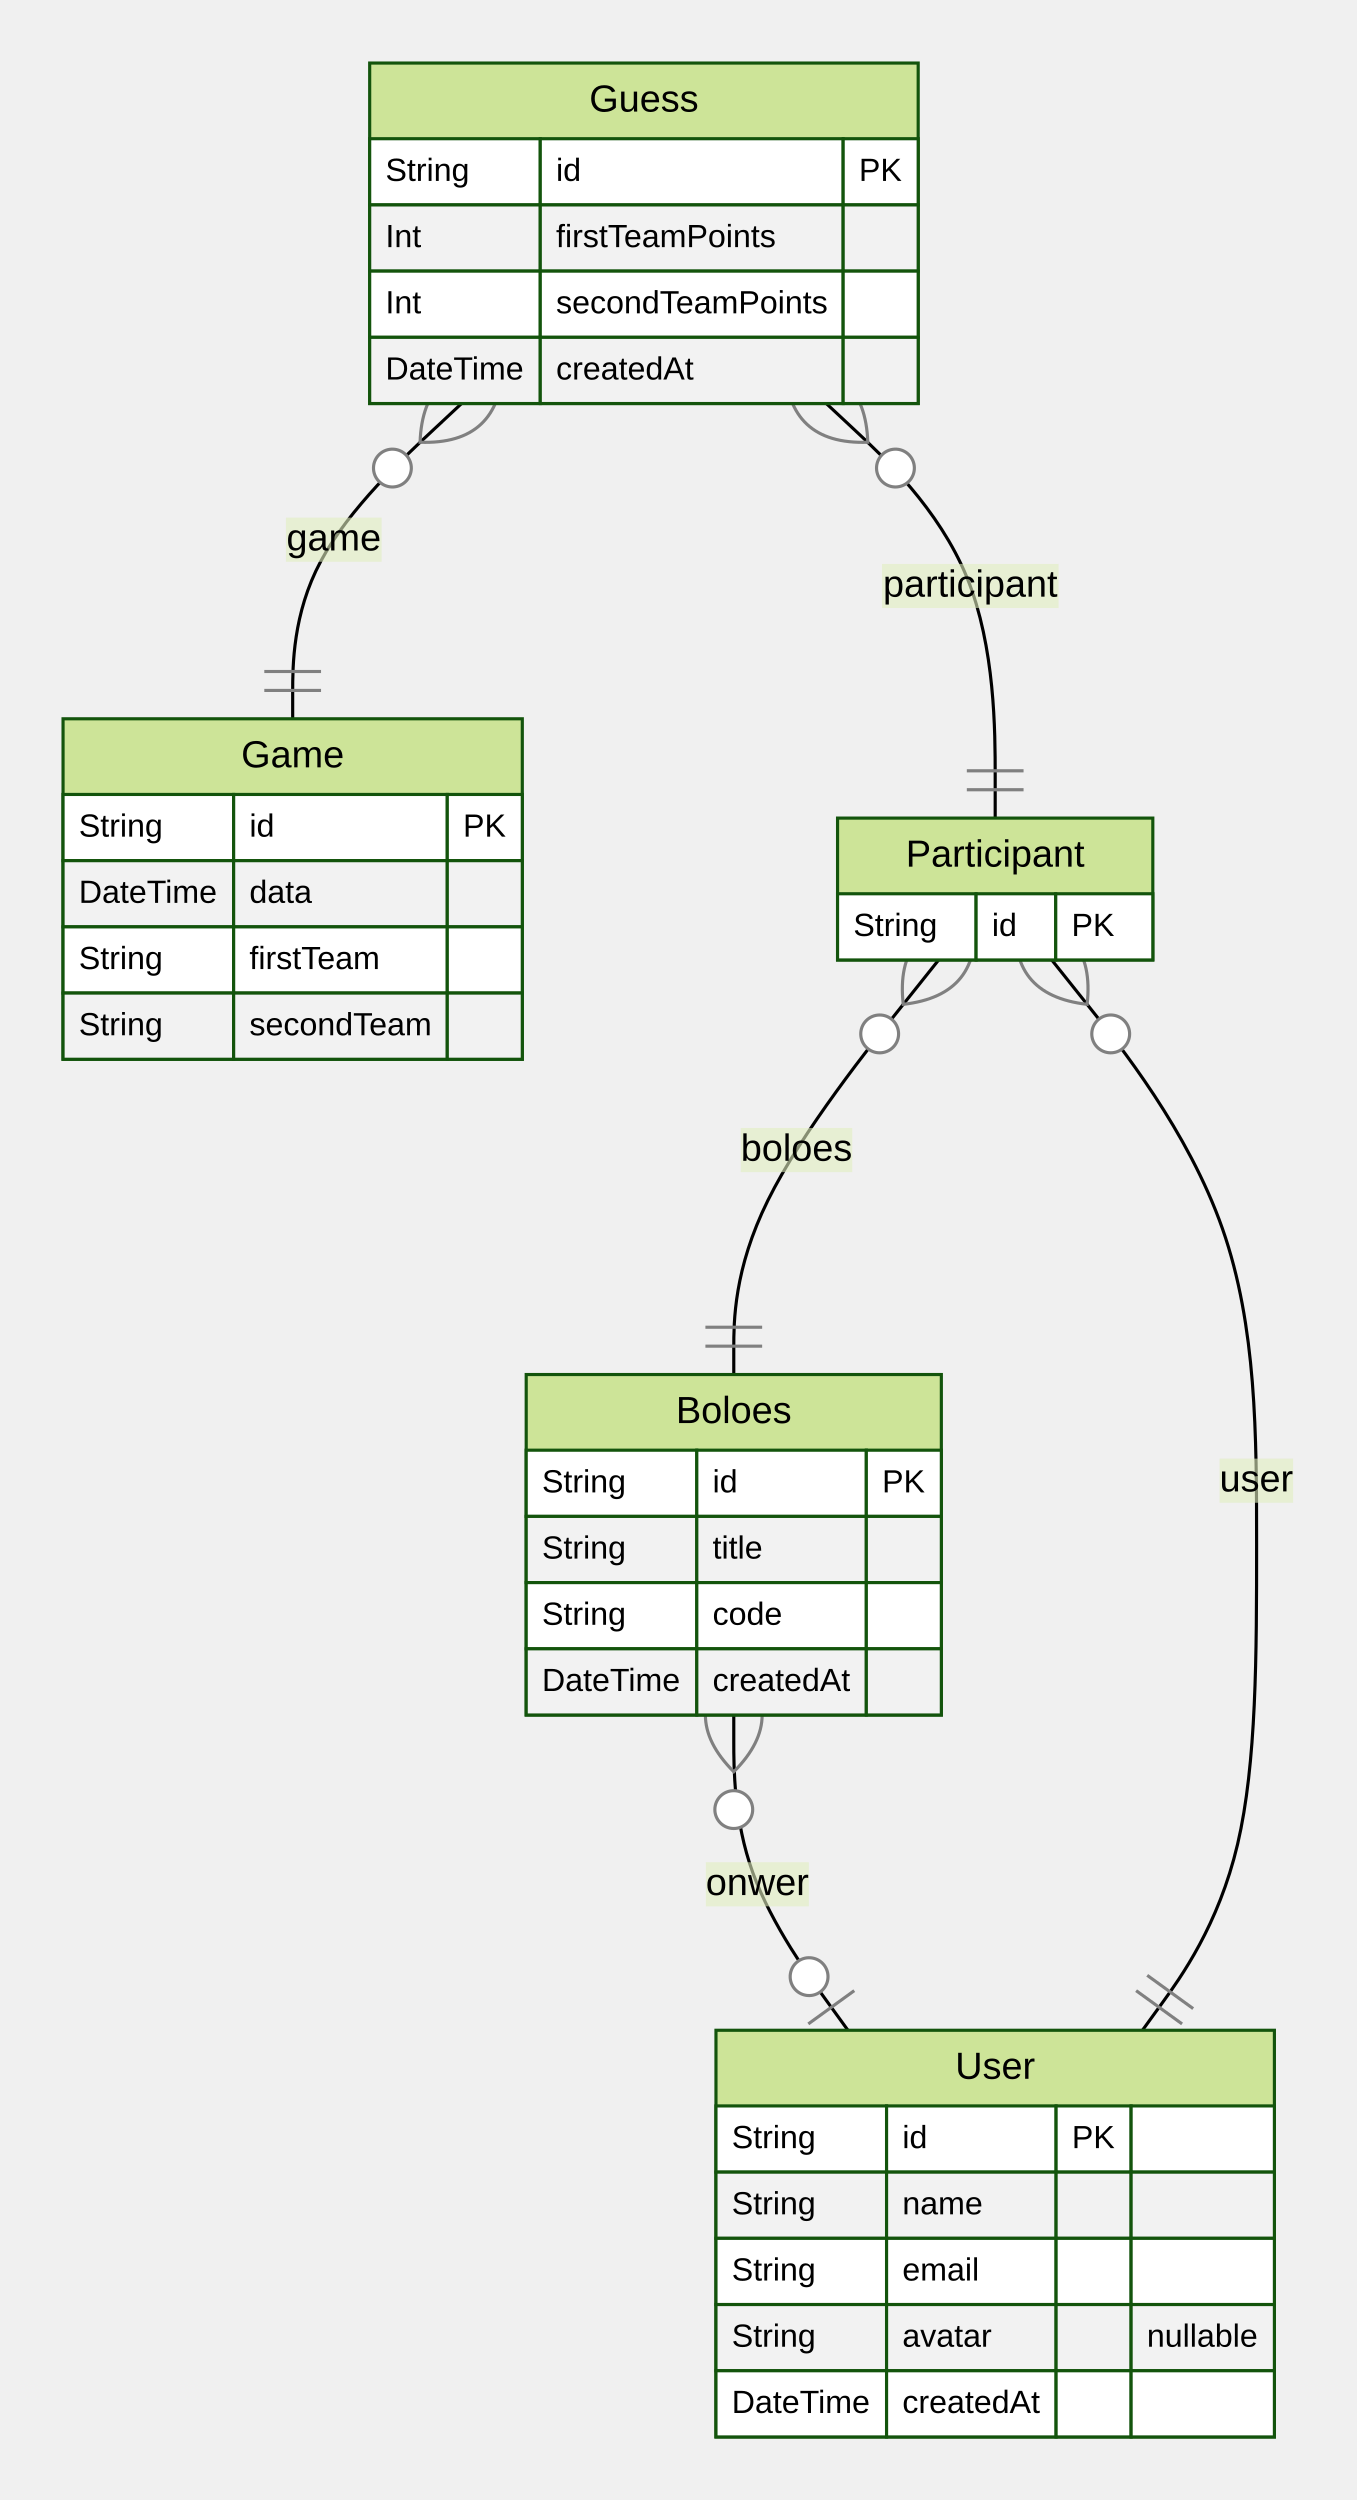
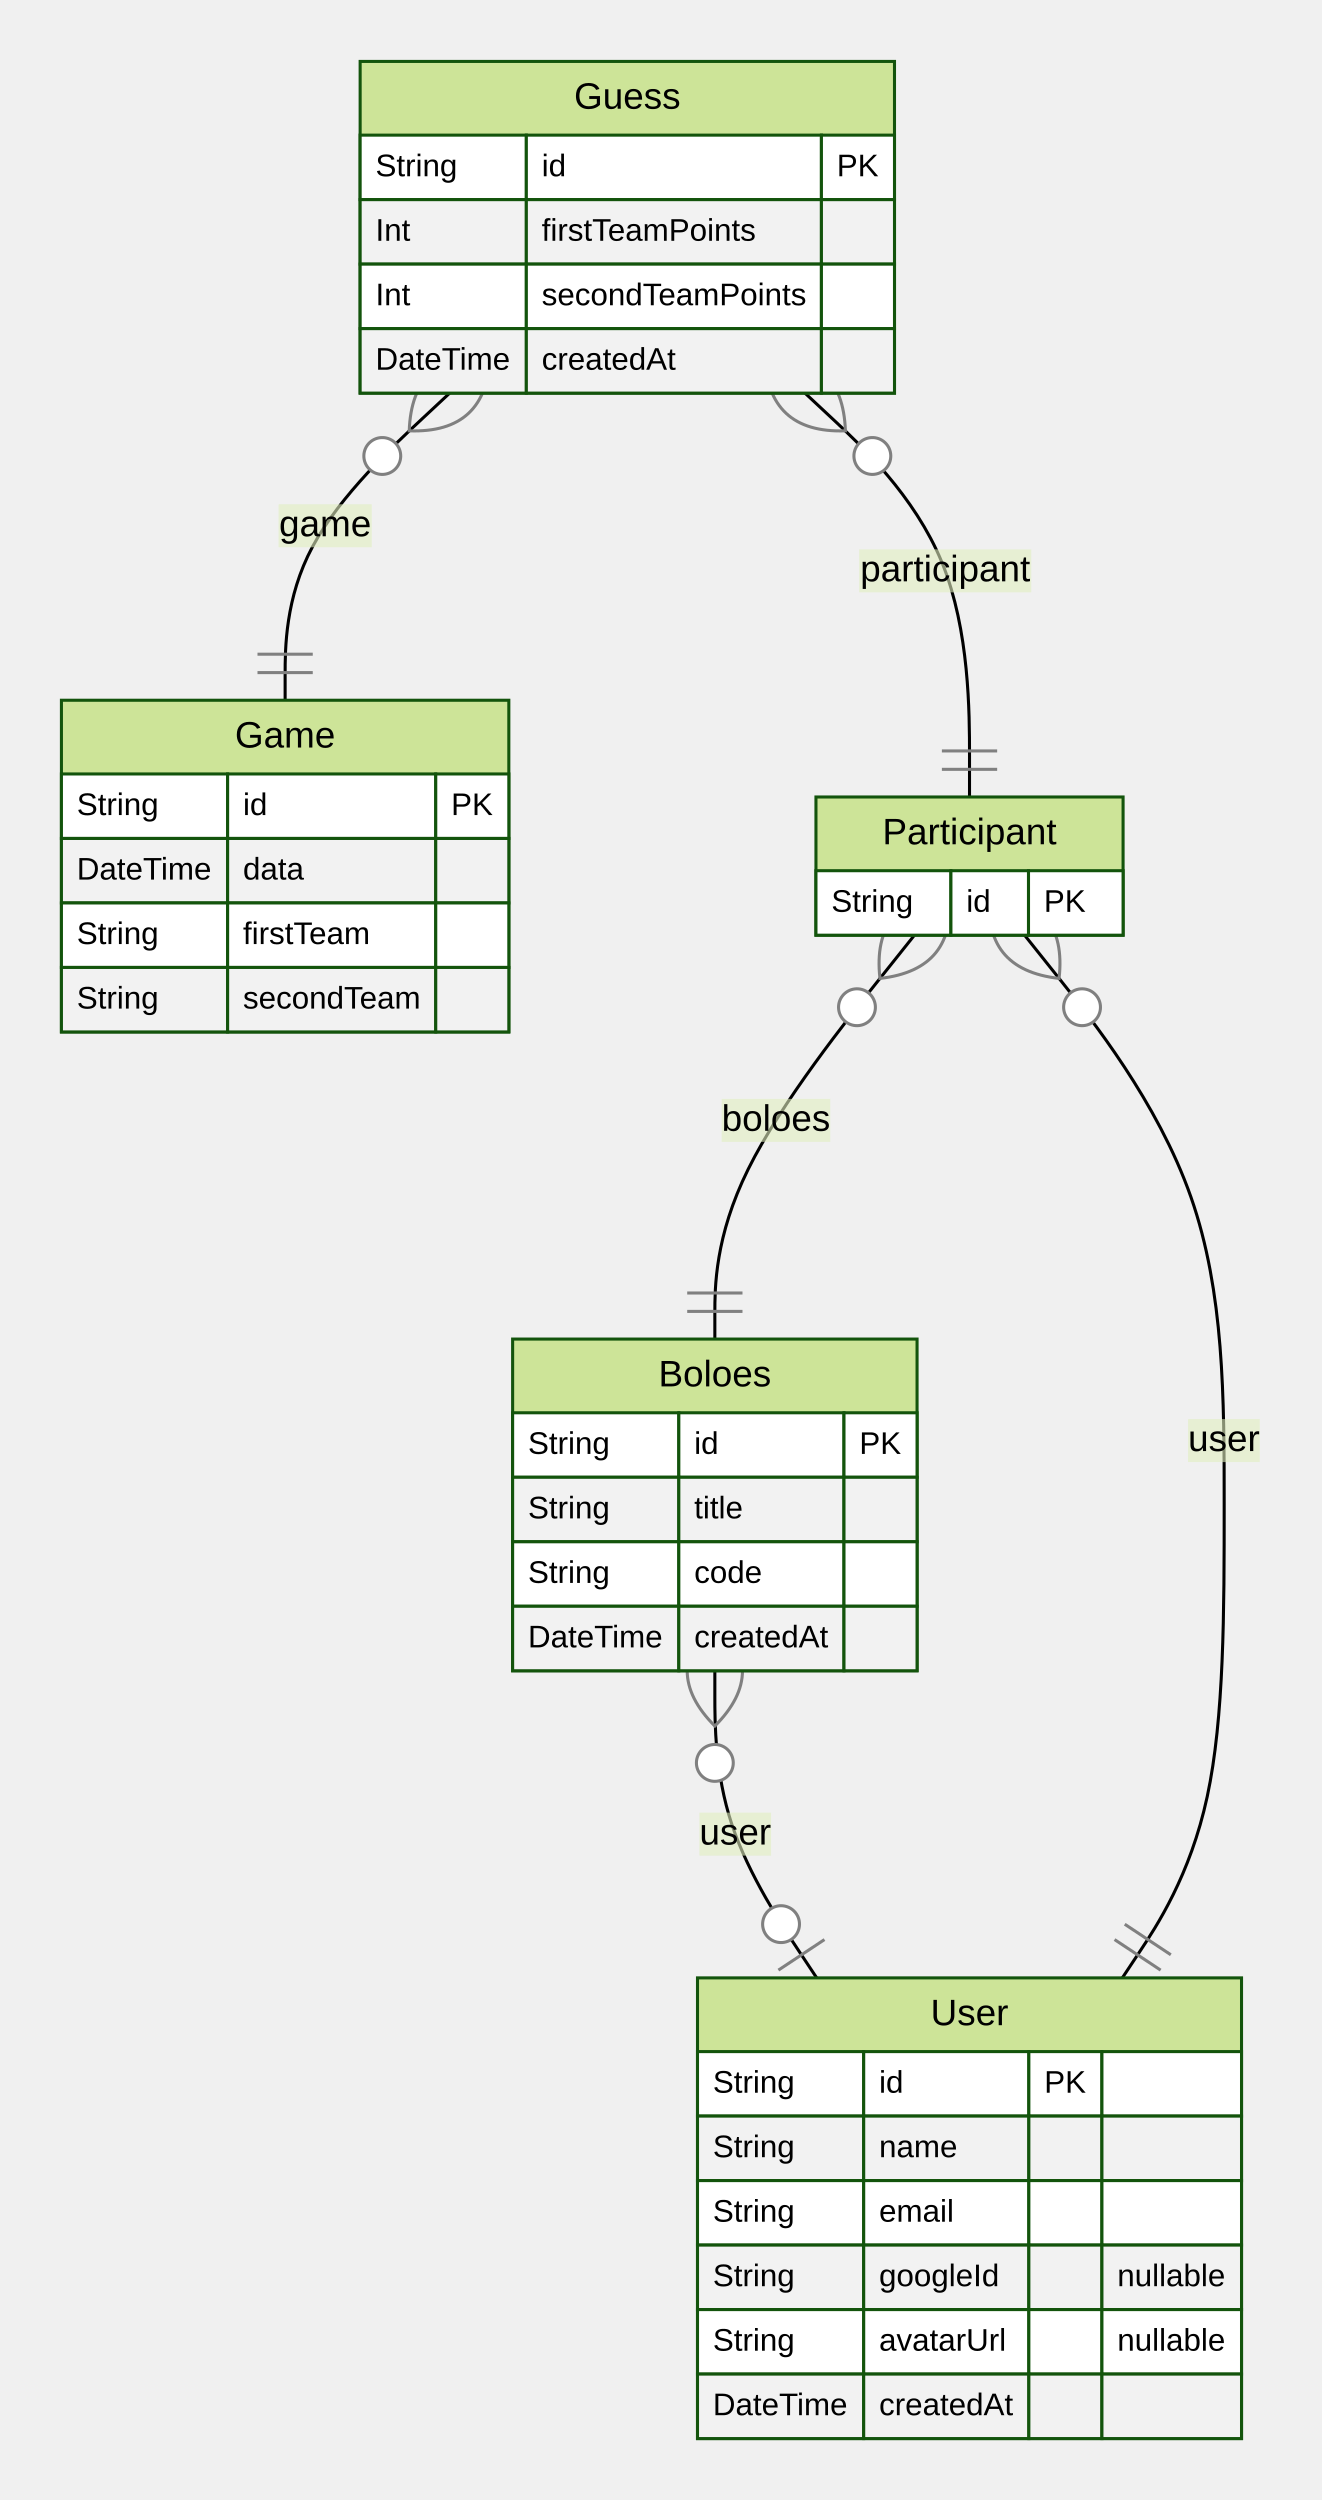
- <svg xmlns="http://www.w3.org/2000/svg" aria-labelledby="chart-title-mermaid-0 chart-desc-mermaid-0" role="img" viewBox="0 0 430.189 793" style="max-width: 430.189px; background-color: white;" width="100%" id="mermaid-0">
+ <svg xmlns="http://www.w3.org/2000/svg" aria-labelledby="chart-title-mermaid-0 chart-desc-mermaid-0" role="img" viewBox="0 0 430.181 814" style="max-width: 430.181px; background-color: white;" width="100%" id="mermaid-0">
  <style>#mermaid-0 {font-family:"trebuchet ms",verdana,arial,sans-serif;font-size:16px;fill:#000000;}#mermaid-0 .error-icon{fill:#552222;}#mermaid-0 .error-text{fill:#552222;stroke:#552222;}#mermaid-0 .edge-thickness-normal{stroke-width:2px;}#mermaid-0 .edge-thickness-thick{stroke-width:3.5px;}#mermaid-0 .edge-pattern-solid{stroke-dasharray:0;}#mermaid-0 .edge-pattern-dashed{stroke-dasharray:3;}#mermaid-0 .edge-pattern-dotted{stroke-dasharray:2;}#mermaid-0 .marker{fill:#000000;stroke:#000000;}#mermaid-0 .marker.cross{stroke:#000000;}#mermaid-0 svg{font-family:"trebuchet ms",verdana,arial,sans-serif;font-size:16px;}#mermaid-0 .entityBox{fill:#cde498;stroke:#13540c;}#mermaid-0 .attributeBoxOdd{fill:#ffffff;stroke:#13540c;}#mermaid-0 .attributeBoxEven{fill:#f2f2f2;stroke:#13540c;}#mermaid-0 .relationshipLabelBox{fill:hsl(78.158, 58.462%, 84.51%);opacity:0.7;background-color:hsl(78.158, 58.462%, 84.51%);}#mermaid-0 .relationshipLabelBox rect{opacity:0.5;}#mermaid-0 .relationshipLine{stroke:#000000;}#mermaid-0 :root{--mermaid-font-family:"trebuchet ms",verdana,arial,sans-serif;}</style>
  <g />
  <defs>
    <marker orient="auto" markerHeight="18" markerWidth="18" refY="9" refX="0" id="ONLY_ONE_START">
      <path d="M9,0 L9,18 M15,0 L15,18" fill="none" stroke="gray" />
    </marker>
  </defs>
  <defs>
    <marker orient="auto" markerHeight="18" markerWidth="18" refY="9" refX="18" id="ONLY_ONE_END">
      <path d="M3,0 L3,18 M9,0 L9,18" fill="none" stroke="gray" />
    </marker>
  </defs>
  <defs>
    <marker orient="auto" markerHeight="18" markerWidth="30" refY="9" refX="0" id="ZERO_OR_ONE_START">
      <circle r="6" cy="9" cx="21" fill="white" stroke="gray" />
      <path d="M9,0 L9,18" fill="none" stroke="gray" />
    </marker>
  </defs>
  <defs>
    <marker orient="auto" markerHeight="18" markerWidth="30" refY="9" refX="30" id="ZERO_OR_ONE_END">
      <circle r="6" cy="9" cx="9" fill="white" stroke="gray" />
      <path d="M21,0 L21,18" fill="none" stroke="gray" />
    </marker>
  </defs>
  <defs>
    <marker orient="auto" markerHeight="36" markerWidth="45" refY="18" refX="18" id="ONE_OR_MORE_START">
      <path d="M0,18 Q 18,0 36,18 Q 18,36 0,18 M42,9 L42,27" fill="none" stroke="gray" />
    </marker>
  </defs>
  <defs>
    <marker orient="auto" markerHeight="36" markerWidth="45" refY="18" refX="27" id="ONE_OR_MORE_END">
      <path d="M3,9 L3,27 M9,18 Q27,0 45,18 Q27,36 9,18" fill="none" stroke="gray" />
    </marker>
  </defs>
  <defs>
    <marker orient="auto" markerHeight="36" markerWidth="57" refY="18" refX="18" id="ZERO_OR_MORE_START">
      <circle r="6" cy="18" cx="48" fill="white" stroke="gray" />
      <path d="M0,18 Q18,0 36,18 Q18,36 0,18" fill="none" stroke="gray" />
    </marker>
  </defs>
  <defs>
    <marker orient="auto" markerHeight="36" markerWidth="57" refY="18" refX="39" id="ZERO_OR_MORE_END">
      <circle r="6" cy="18" cx="9" fill="white" stroke="gray" />
      <path d="M21,18 Q39,0 57,18 Q39,36 21,18" fill="none" stroke="gray" />
    </marker>
  </defs>
-   <path marker-start="url(#ZERO_OR_MORE_START)" marker-end="url(#ZERO_OR_ONE_END)" fill="none" stroke="gray" d="M232.753,544L232.753,552.333C232.753,560.667,232.753,577.333,238.788,594C244.823,610.667,256.893,627.333,262.928,635.667L268.963,644" class="er relationshipLine" />
-   <path marker-start="url(#ZERO_OR_MORE_START)" marker-end="url(#ONLY_ONE_END)" fill="none" stroke="gray" d="M333.613,304.5L344.444,318.083C355.274,331.667,376.934,358.833,387.764,389.75C398.594,420.667,398.594,455.333,398.594,490C398.594,524.667,398.594,559.333,392.559,585C386.525,610.667,374.455,627.333,368.42,635.667L362.385,644" class="er relationshipLine" />
+   <path marker-start="url(#ZERO_OR_MORE_START)" marker-end="url(#ZERO_OR_ONE_END)" fill="none" stroke="gray" d="M232.753,544L232.753,552.333C232.753,560.667,232.753,577.333,238.281,594C243.809,610.667,254.865,627.333,260.393,635.667L265.921,644" class="er relationshipLine" />
+   <path marker-start="url(#ZERO_OR_MORE_START)" marker-end="url(#ONLY_ONE_END)" fill="none" stroke="gray" d="M333.613,304.5L344.444,318.083C355.274,331.667,376.934,358.833,387.764,389.75C398.594,420.667,398.594,455.333,398.594,490C398.594,524.667,398.594,559.333,393.066,585C387.538,610.667,376.482,627.333,370.954,635.667L365.426,644" class="er relationshipLine" />
  <path marker-start="url(#ZERO_OR_MORE_START)" marker-end="url(#ONLY_ONE_END)" fill="none" stroke="gray" d="M297.734,304.5L286.904,318.083C276.074,331.667,254.413,358.833,243.583,380.75C232.753,402.667,232.753,419.333,232.753,427.667L232.753,436" class="er relationshipLine" />
  <path marker-start="url(#ZERO_OR_MORE_START)" marker-end="url(#ONLY_ONE_END)" fill="none" stroke="gray" d="M262.107,128L271.035,136.333C279.963,144.667,297.818,161.333,306.746,183.25C315.674,205.167,315.674,232.333,315.674,245.917L315.674,259.5" class="er relationshipLine" />
  <path marker-start="url(#ZERO_OR_MORE_START)" marker-end="url(#ONLY_ONE_END)" fill="none" stroke="gray" d="M146.403,128L137.476,136.333C128.548,144.667,110.692,161.333,101.765,178C92.837,194.667,92.837,211.333,92.837,219.667L92.837,228" class="er relationshipLine" />
  <g transform="translate(166.9115,436 )" id="Boloes">
    <rect height="108" width="131.683" y="0" x="0" stroke="gray" fill-opacity="100%" fill="honeydew" class="er entityBox" />
    <text transform="translate(65.84149,12)" style="font-family: &quot;trebuchet ms&quot;, verdana, arial, sans-serif;; font-size: 12px" text-anchor="middle" dominant-baseline="middle" y="0" x="0" id="entity-Boloes" class="er entityLabel">Boloes</text>
    <rect height="21" width="54.113" y="24" x="0" stroke="gray" fill-opacity="100%" fill="honeydew" class="er attributeBoxOdd" />
    <text transform="translate(5,34.5)" style="font-family: &quot;trebuchet ms&quot;, verdana, arial, sans-serif;; font-size: 10.2px" text-anchor="left" dominant-baseline="middle" y="0" x="0" id="entity-Boloes-attr-1-type" class="er entityLabel">String</text>
    <rect height="21" width="53.775" y="24" x="54.113" stroke="gray" fill-opacity="100%" fill="honeydew" class="er attributeBoxOdd" />
    <text transform="translate(59.11313,34.5)" style="font-family: &quot;trebuchet ms&quot;, verdana, arial, sans-serif;; font-size: 10.2px" text-anchor="left" dominant-baseline="middle" y="0" x="0" id="entity-Boloes-attr-1-name" class="er entityLabel">id</text>
    <rect height="21" width="23.795" y="24" x="107.888" stroke="gray" fill-opacity="100%" fill="honeydew" class="er attributeBoxOdd" />
    <text transform="translate(112.888,34.5)" style="font-family: &quot;trebuchet ms&quot;, verdana, arial, sans-serif;; font-size: 10.2px" text-anchor="left" dominant-baseline="middle" y="0" x="0" id="entity-Boloes-attr-1-key" class="er entityLabel">PK</text>
    <rect height="21" width="54.113" y="45" x="0" stroke="gray" fill-opacity="100%" fill="honeydew" class="er attributeBoxEven" />
    <text transform="translate(5,55.5)" style="font-family: &quot;trebuchet ms&quot;, verdana, arial, sans-serif;; font-size: 10.2px" text-anchor="left" dominant-baseline="middle" y="0" x="0" id="entity-Boloes-attr-2-type" class="er entityLabel">String</text>
    <rect height="21" width="53.775" y="45" x="54.113" stroke="gray" fill-opacity="100%" fill="honeydew" class="er attributeBoxEven" />
    <text transform="translate(59.11313,55.5)" style="font-family: &quot;trebuchet ms&quot;, verdana, arial, sans-serif;; font-size: 10.2px" text-anchor="left" dominant-baseline="middle" y="0" x="0" id="entity-Boloes-attr-2-name" class="er entityLabel">title</text>
    <rect height="21" width="23.795" y="45" x="107.888" stroke="gray" fill-opacity="100%" fill="honeydew" class="er attributeBoxEven" />
    <text transform="translate(112.888,55.5)" style="font-family: &quot;trebuchet ms&quot;, verdana, arial, sans-serif;; font-size: 10.2px" text-anchor="left" dominant-baseline="middle" y="0" x="0" id="entity-Boloes-attr-2-key" class="er entityLabel" />
    <rect height="21" width="54.113" y="66" x="0" stroke="gray" fill-opacity="100%" fill="honeydew" class="er attributeBoxOdd" />
    <text transform="translate(5,76.5)" style="font-family: &quot;trebuchet ms&quot;, verdana, arial, sans-serif;; font-size: 10.2px" text-anchor="left" dominant-baseline="middle" y="0" x="0" id="entity-Boloes-attr-3-type" class="er entityLabel">String</text>
    <rect height="21" width="53.775" y="66" x="54.113" stroke="gray" fill-opacity="100%" fill="honeydew" class="er attributeBoxOdd" />
    <text transform="translate(59.11313,76.5)" style="font-family: &quot;trebuchet ms&quot;, verdana, arial, sans-serif;; font-size: 10.2px" text-anchor="left" dominant-baseline="middle" y="0" x="0" id="entity-Boloes-attr-3-name" class="er entityLabel">code</text>
    <rect height="21" width="23.795" y="66" x="107.888" stroke="gray" fill-opacity="100%" fill="honeydew" class="er attributeBoxOdd" />
    <text transform="translate(112.888,76.5)" style="font-family: &quot;trebuchet ms&quot;, verdana, arial, sans-serif;; font-size: 10.2px" text-anchor="left" dominant-baseline="middle" y="0" x="0" id="entity-Boloes-attr-3-key" class="er entityLabel" />
    <rect height="21" width="54.113" y="87" x="0" stroke="gray" fill-opacity="100%" fill="honeydew" class="er attributeBoxEven" />
    <text transform="translate(5,97.5)" style="font-family: &quot;trebuchet ms&quot;, verdana, arial, sans-serif;; font-size: 10.2px" text-anchor="left" dominant-baseline="middle" y="0" x="0" id="entity-Boloes-attr-4-type" class="er entityLabel">DateTime</text>
    <rect height="21" width="53.775" y="87" x="54.113" stroke="gray" fill-opacity="100%" fill="honeydew" class="er attributeBoxEven" />
    <text transform="translate(59.11313,97.5)" style="font-family: &quot;trebuchet ms&quot;, verdana, arial, sans-serif;; font-size: 10.2px" text-anchor="left" dominant-baseline="middle" y="0" x="0" id="entity-Boloes-attr-4-name" class="er entityLabel">createdAt</text>
    <rect height="21" width="23.795" y="87" x="107.888" stroke="gray" fill-opacity="100%" fill="honeydew" class="er attributeBoxEven" />
    <text transform="translate(112.888,97.5)" style="font-family: &quot;trebuchet ms&quot;, verdana, arial, sans-serif;; font-size: 10.2px" text-anchor="left" dominant-baseline="middle" y="0" x="0" id="entity-Boloes-attr-4-key" class="er entityLabel" />
  </g>
  <g transform="translate(227.1056,644 )" id="User">
-     <rect height="129" width="177.136" y="0" x="0" stroke="gray" fill-opacity="100%" fill="honeydew" class="er entityBox" />
+     <rect height="150" width="177.136" y="0" x="0" stroke="gray" fill-opacity="100%" fill="honeydew" class="er entityBox" />
    <text transform="translate(88.5681,12)" style="font-family: &quot;trebuchet ms&quot;, verdana, arial, sans-serif;; font-size: 12px" text-anchor="middle" dominant-baseline="middle" y="0" x="0" id="entity-User" class="er entityLabel">User</text>
    <rect height="21" width="54.113" y="24" x="0" stroke="gray" fill-opacity="100%" fill="honeydew" class="er attributeBoxOdd" />
    <text transform="translate(5,34.5)" style="font-family: &quot;trebuchet ms&quot;, verdana, arial, sans-serif;; font-size: 10.2px" text-anchor="left" dominant-baseline="middle" y="0" x="0" id="entity-User-attr-1-type" class="er entityLabel">String</text>
    <rect height="21" width="53.775" y="24" x="54.113" stroke="gray" fill-opacity="100%" fill="honeydew" class="er attributeBoxOdd" />
    <text transform="translate(59.11313,34.5)" style="font-family: &quot;trebuchet ms&quot;, verdana, arial, sans-serif;; font-size: 10.2px" text-anchor="left" dominant-baseline="middle" y="0" x="0" id="entity-User-attr-1-name" class="er entityLabel">id</text>
    <rect height="21" width="23.795" y="24" x="107.888" stroke="gray" fill-opacity="100%" fill="honeydew" class="er attributeBoxOdd" />
    <text transform="translate(112.888,34.5)" style="font-family: &quot;trebuchet ms&quot;, verdana, arial, sans-serif;; font-size: 10.2px" text-anchor="left" dominant-baseline="middle" y="0" x="0" id="entity-User-attr-1-key" class="er entityLabel">PK</text>
    <rect height="21" width="45.453" y="24" x="131.683" stroke="gray" fill-opacity="100%" fill="honeydew" class="er attributeBoxOdd" />
    <text transform="translate(136.683,34.5)" style="font-family: &quot;trebuchet ms&quot;, verdana, arial, sans-serif;; font-size: 10.2px" text-anchor="left" dominant-baseline="middle" y="0" x="0" id="entity-User-attr-1-comment" class="er entityLabel" />
    <rect height="21" width="54.113" y="45" x="0" stroke="gray" fill-opacity="100%" fill="honeydew" class="er attributeBoxEven" />
    <text transform="translate(5,55.5)" style="font-family: &quot;trebuchet ms&quot;, verdana, arial, sans-serif;; font-size: 10.2px" text-anchor="left" dominant-baseline="middle" y="0" x="0" id="entity-User-attr-2-type" class="er entityLabel">String</text>
    <rect height="21" width="53.775" y="45" x="54.113" stroke="gray" fill-opacity="100%" fill="honeydew" class="er attributeBoxEven" />
    <text transform="translate(59.11313,55.5)" style="font-family: &quot;trebuchet ms&quot;, verdana, arial, sans-serif;; font-size: 10.2px" text-anchor="left" dominant-baseline="middle" y="0" x="0" id="entity-User-attr-2-name" class="er entityLabel">name</text>
    <rect height="21" width="23.795" y="45" x="107.888" stroke="gray" fill-opacity="100%" fill="honeydew" class="er attributeBoxEven" />
    <text transform="translate(112.888,55.5)" style="font-family: &quot;trebuchet ms&quot;, verdana, arial, sans-serif;; font-size: 10.2px" text-anchor="left" dominant-baseline="middle" y="0" x="0" id="entity-User-attr-2-key" class="er entityLabel" />
    <rect height="21" width="45.453" y="45" x="131.683" stroke="gray" fill-opacity="100%" fill="honeydew" class="er attributeBoxEven" />
    <text transform="translate(136.683,55.5)" style="font-family: &quot;trebuchet ms&quot;, verdana, arial, sans-serif;; font-size: 10.2px" text-anchor="left" dominant-baseline="middle" y="0" x="0" id="entity-User-attr-2-comment" class="er entityLabel" />
    <rect height="21" width="54.113" y="66" x="0" stroke="gray" fill-opacity="100%" fill="honeydew" class="er attributeBoxOdd" />
    <text transform="translate(5,76.5)" style="font-family: &quot;trebuchet ms&quot;, verdana, arial, sans-serif;; font-size: 10.2px" text-anchor="left" dominant-baseline="middle" y="0" x="0" id="entity-User-attr-3-type" class="er entityLabel">String</text>
    <rect height="21" width="53.775" y="66" x="54.113" stroke="gray" fill-opacity="100%" fill="honeydew" class="er attributeBoxOdd" />
    <text transform="translate(59.11313,76.5)" style="font-family: &quot;trebuchet ms&quot;, verdana, arial, sans-serif;; font-size: 10.2px" text-anchor="left" dominant-baseline="middle" y="0" x="0" id="entity-User-attr-3-name" class="er entityLabel">email</text>
    <rect height="21" width="23.795" y="66" x="107.888" stroke="gray" fill-opacity="100%" fill="honeydew" class="er attributeBoxOdd" />
    <text transform="translate(112.888,76.5)" style="font-family: &quot;trebuchet ms&quot;, verdana, arial, sans-serif;; font-size: 10.2px" text-anchor="left" dominant-baseline="middle" y="0" x="0" id="entity-User-attr-3-key" class="er entityLabel" />
    <rect height="21" width="45.453" y="66" x="131.683" stroke="gray" fill-opacity="100%" fill="honeydew" class="er attributeBoxOdd" />
    <text transform="translate(136.683,76.5)" style="font-family: &quot;trebuchet ms&quot;, verdana, arial, sans-serif;; font-size: 10.2px" text-anchor="left" dominant-baseline="middle" y="0" x="0" id="entity-User-attr-3-comment" class="er entityLabel" />
    <rect height="21" width="54.113" y="87" x="0" stroke="gray" fill-opacity="100%" fill="honeydew" class="er attributeBoxEven" />
    <text transform="translate(5,97.5)" style="font-family: &quot;trebuchet ms&quot;, verdana, arial, sans-serif;; font-size: 10.2px" text-anchor="left" dominant-baseline="middle" y="0" x="0" id="entity-User-attr-4-type" class="er entityLabel">String</text>
    <rect height="21" width="53.775" y="87" x="54.113" stroke="gray" fill-opacity="100%" fill="honeydew" class="er attributeBoxEven" />
-     <text transform="translate(59.11313,97.5)" style="font-family: &quot;trebuchet ms&quot;, verdana, arial, sans-serif;; font-size: 10.2px" text-anchor="left" dominant-baseline="middle" y="0" x="0" id="entity-User-attr-4-name" class="er entityLabel">avatar</text>
+     <text transform="translate(59.11313,97.5)" style="font-family: &quot;trebuchet ms&quot;, verdana, arial, sans-serif;; font-size: 10.2px" text-anchor="left" dominant-baseline="middle" y="0" x="0" id="entity-User-attr-4-name" class="er entityLabel">googleId</text>
    <rect height="21" width="23.795" y="87" x="107.888" stroke="gray" fill-opacity="100%" fill="honeydew" class="er attributeBoxEven" />
    <text transform="translate(112.888,97.5)" style="font-family: &quot;trebuchet ms&quot;, verdana, arial, sans-serif;; font-size: 10.2px" text-anchor="left" dominant-baseline="middle" y="0" x="0" id="entity-User-attr-4-key" class="er entityLabel" />
    <rect height="21" width="45.453" y="87" x="131.683" stroke="gray" fill-opacity="100%" fill="honeydew" class="er attributeBoxEven" />
    <text transform="translate(136.683,97.5)" style="font-family: &quot;trebuchet ms&quot;, verdana, arial, sans-serif;; font-size: 10.2px" text-anchor="left" dominant-baseline="middle" y="0" x="0" id="entity-User-attr-4-comment" class="er entityLabel">nullable</text>
    <rect height="21" width="54.113" y="108" x="0" stroke="gray" fill-opacity="100%" fill="honeydew" class="er attributeBoxOdd" />
-     <text transform="translate(5,118.5)" style="font-family: &quot;trebuchet ms&quot;, verdana, arial, sans-serif;; font-size: 10.2px" text-anchor="left" dominant-baseline="middle" y="0" x="0" id="entity-User-attr-5-type" class="er entityLabel">DateTime</text>
+     <text transform="translate(5,118.5)" style="font-family: &quot;trebuchet ms&quot;, verdana, arial, sans-serif;; font-size: 10.2px" text-anchor="left" dominant-baseline="middle" y="0" x="0" id="entity-User-attr-5-type" class="er entityLabel">String</text>
    <rect height="21" width="53.775" y="108" x="54.113" stroke="gray" fill-opacity="100%" fill="honeydew" class="er attributeBoxOdd" />
-     <text transform="translate(59.11313,118.5)" style="font-family: &quot;trebuchet ms&quot;, verdana, arial, sans-serif;; font-size: 10.2px" text-anchor="left" dominant-baseline="middle" y="0" x="0" id="entity-User-attr-5-name" class="er entityLabel">createdAt</text>
+     <text transform="translate(59.11313,118.5)" style="font-family: &quot;trebuchet ms&quot;, verdana, arial, sans-serif;; font-size: 10.2px" text-anchor="left" dominant-baseline="middle" y="0" x="0" id="entity-User-attr-5-name" class="er entityLabel">avatarUrl</text>
    <rect height="21" width="23.795" y="108" x="107.888" stroke="gray" fill-opacity="100%" fill="honeydew" class="er attributeBoxOdd" />
    <text transform="translate(112.888,118.5)" style="font-family: &quot;trebuchet ms&quot;, verdana, arial, sans-serif;; font-size: 10.2px" text-anchor="left" dominant-baseline="middle" y="0" x="0" id="entity-User-attr-5-key" class="er entityLabel" />
    <rect height="21" width="45.453" y="108" x="131.683" stroke="gray" fill-opacity="100%" fill="honeydew" class="er attributeBoxOdd" />
-     <text transform="translate(136.683,118.5)" style="font-family: &quot;trebuchet ms&quot;, verdana, arial, sans-serif;; font-size: 10.2px" text-anchor="left" dominant-baseline="middle" y="0" x="0" id="entity-User-attr-5-comment" class="er entityLabel" />
+     <text transform="translate(136.683,118.5)" style="font-family: &quot;trebuchet ms&quot;, verdana, arial, sans-serif;; font-size: 10.2px" text-anchor="left" dominant-baseline="middle" y="0" x="0" id="entity-User-attr-5-comment" class="er entityLabel">nullable</text>
+     <rect height="21" width="54.113" y="129" x="0" stroke="gray" fill-opacity="100%" fill="honeydew" class="er attributeBoxEven" />
+     <text transform="translate(5,139.5)" style="font-family: &quot;trebuchet ms&quot;, verdana, arial, sans-serif;; font-size: 10.2px" text-anchor="left" dominant-baseline="middle" y="0" x="0" id="entity-User-attr-6-type" class="er entityLabel">DateTime</text>
+     <rect height="21" width="53.775" y="129" x="54.113" stroke="gray" fill-opacity="100%" fill="honeydew" class="er attributeBoxEven" />
+     <text transform="translate(59.11313,139.5)" style="font-family: &quot;trebuchet ms&quot;, verdana, arial, sans-serif;; font-size: 10.2px" text-anchor="left" dominant-baseline="middle" y="0" x="0" id="entity-User-attr-6-name" class="er entityLabel">createdAt</text>
+     <rect height="21" width="23.795" y="129" x="107.888" stroke="gray" fill-opacity="100%" fill="honeydew" class="er attributeBoxEven" />
+     <text transform="translate(112.888,139.5)" style="font-family: &quot;trebuchet ms&quot;, verdana, arial, sans-serif;; font-size: 10.2px" text-anchor="left" dominant-baseline="middle" y="0" x="0" id="entity-User-attr-6-key" class="er entityLabel" />
+     <rect height="21" width="45.453" y="129" x="131.683" stroke="gray" fill-opacity="100%" fill="honeydew" class="er attributeBoxEven" />
+     <text transform="translate(136.683,139.5)" style="font-family: &quot;trebuchet ms&quot;, verdana, arial, sans-serif;; font-size: 10.2px" text-anchor="left" dominant-baseline="middle" y="0" x="0" id="entity-User-attr-6-comment" class="er entityLabel" />
  </g>
  <g transform="translate(20,228 )" id="Game">
    <rect height="108" width="145.674" y="0" x="0" stroke="gray" fill-opacity="100%" fill="honeydew" class="er entityBox" />
    <text transform="translate(72.83687,12)" style="font-family: &quot;trebuchet ms&quot;, verdana, arial, sans-serif;; font-size: 12px" text-anchor="middle" dominant-baseline="middle" y="0" x="0" id="entity-Game" class="er entityLabel">Game</text>
    <rect height="21" width="54.113" y="24" x="0" stroke="gray" fill-opacity="100%" fill="honeydew" class="er attributeBoxOdd" />
    <text transform="translate(5,34.5)" style="font-family: &quot;trebuchet ms&quot;, verdana, arial, sans-serif;; font-size: 10.2px" text-anchor="left" dominant-baseline="middle" y="0" x="0" id="entity-Game-attr-1-type" class="er entityLabel">String</text>
    <rect height="21" width="67.766" y="24" x="54.113" stroke="gray" fill-opacity="100%" fill="honeydew" class="er attributeBoxOdd" />
    <text transform="translate(59.11313,34.5)" style="font-family: &quot;trebuchet ms&quot;, verdana, arial, sans-serif;; font-size: 10.2px" text-anchor="left" dominant-baseline="middle" y="0" x="0" id="entity-Game-attr-1-name" class="er entityLabel">id</text>
    <rect height="21" width="23.795" y="24" x="121.879" stroke="gray" fill-opacity="100%" fill="honeydew" class="er attributeBoxOdd" />
    <text transform="translate(126.8788,34.5)" style="font-family: &quot;trebuchet ms&quot;, verdana, arial, sans-serif;; font-size: 10.2px" text-anchor="left" dominant-baseline="middle" y="0" x="0" id="entity-Game-attr-1-key" class="er entityLabel">PK</text>
    <rect height="21" width="54.113" y="45" x="0" stroke="gray" fill-opacity="100%" fill="honeydew" class="er attributeBoxEven" />
    <text transform="translate(5,55.5)" style="font-family: &quot;trebuchet ms&quot;, verdana, arial, sans-serif;; font-size: 10.2px" text-anchor="left" dominant-baseline="middle" y="0" x="0" id="entity-Game-attr-2-type" class="er entityLabel">DateTime</text>
    <rect height="21" width="67.766" y="45" x="54.113" stroke="gray" fill-opacity="100%" fill="honeydew" class="er attributeBoxEven" />
    <text transform="translate(59.11313,55.5)" style="font-family: &quot;trebuchet ms&quot;, verdana, arial, sans-serif;; font-size: 10.2px" text-anchor="left" dominant-baseline="middle" y="0" x="0" id="entity-Game-attr-2-name" class="er entityLabel">data</text>
    <rect height="21" width="23.795" y="45" x="121.879" stroke="gray" fill-opacity="100%" fill="honeydew" class="er attributeBoxEven" />
    <text transform="translate(126.8788,55.5)" style="font-family: &quot;trebuchet ms&quot;, verdana, arial, sans-serif;; font-size: 10.2px" text-anchor="left" dominant-baseline="middle" y="0" x="0" id="entity-Game-attr-2-key" class="er entityLabel" />
    <rect height="21" width="54.113" y="66" x="0" stroke="gray" fill-opacity="100%" fill="honeydew" class="er attributeBoxOdd" />
    <text transform="translate(5,76.5)" style="font-family: &quot;trebuchet ms&quot;, verdana, arial, sans-serif;; font-size: 10.2px" text-anchor="left" dominant-baseline="middle" y="0" x="0" id="entity-Game-attr-3-type" class="er entityLabel">String</text>
    <rect height="21" width="67.766" y="66" x="54.113" stroke="gray" fill-opacity="100%" fill="honeydew" class="er attributeBoxOdd" />
    <text transform="translate(59.11313,76.5)" style="font-family: &quot;trebuchet ms&quot;, verdana, arial, sans-serif;; font-size: 10.2px" text-anchor="left" dominant-baseline="middle" y="0" x="0" id="entity-Game-attr-3-name" class="er entityLabel">firstTeam</text>
    <rect height="21" width="23.795" y="66" x="121.879" stroke="gray" fill-opacity="100%" fill="honeydew" class="er attributeBoxOdd" />
    <text transform="translate(126.8788,76.5)" style="font-family: &quot;trebuchet ms&quot;, verdana, arial, sans-serif;; font-size: 10.2px" text-anchor="left" dominant-baseline="middle" y="0" x="0" id="entity-Game-attr-3-key" class="er entityLabel" />
    <rect height="21" width="54.113" y="87" x="0" stroke="gray" fill-opacity="100%" fill="honeydew" class="er attributeBoxEven" />
    <text transform="translate(5,97.5)" style="font-family: &quot;trebuchet ms&quot;, verdana, arial, sans-serif;; font-size: 10.2px" text-anchor="left" dominant-baseline="middle" y="0" x="0" id="entity-Game-attr-4-type" class="er entityLabel">String</text>
    <rect height="21" width="67.766" y="87" x="54.113" stroke="gray" fill-opacity="100%" fill="honeydew" class="er attributeBoxEven" />
    <text transform="translate(59.11313,97.5)" style="font-family: &quot;trebuchet ms&quot;, verdana, arial, sans-serif;; font-size: 10.2px" text-anchor="left" dominant-baseline="middle" y="0" x="0" id="entity-Game-attr-4-name" class="er entityLabel">secondTeam</text>
    <rect height="21" width="23.795" y="87" x="121.879" stroke="gray" fill-opacity="100%" fill="honeydew" class="er attributeBoxEven" />
    <text transform="translate(126.8788,97.5)" style="font-family: &quot;trebuchet ms&quot;, verdana, arial, sans-serif;; font-size: 10.2px" text-anchor="left" dominant-baseline="middle" y="0" x="0" id="entity-Game-attr-4-key" class="er entityLabel" />
  </g>
  <g transform="translate(265.6737,259.5 )" id="Participant">
    <rect height="45" width="100" y="0" x="0" stroke="gray" fill-opacity="100%" fill="honeydew" class="er entityBox" />
    <text transform="translate(50,12)" style="font-family: &quot;trebuchet ms&quot;, verdana, arial, sans-serif;; font-size: 12px" text-anchor="middle" dominant-baseline="middle" y="0" x="0" id="entity-Participant" class="er entityLabel">Participant</text>
    <rect height="21" width="43.945" y="24" x="0" stroke="gray" fill-opacity="100%" fill="honeydew" class="er attributeBoxOdd" />
    <text transform="translate(5,34.5)" style="font-family: &quot;trebuchet ms&quot;, verdana, arial, sans-serif;; font-size: 10.2px" text-anchor="left" dominant-baseline="middle" y="0" x="0" id="entity-Participant-attr-1-type" class="er entityLabel">String</text>
    <rect height="21" width="25.262" y="24" x="43.945" stroke="gray" fill-opacity="100%" fill="honeydew" class="er attributeBoxOdd" />
    <text transform="translate(48.94526,34.5)" style="font-family: &quot;trebuchet ms&quot;, verdana, arial, sans-serif;; font-size: 10.2px" text-anchor="left" dominant-baseline="middle" y="0" x="0" id="entity-Participant-attr-1-name" class="er entityLabel">id</text>
    <rect height="21" width="30.793" y="24" x="69.207" stroke="gray" fill-opacity="100%" fill="honeydew" class="er attributeBoxOdd" />
    <text transform="translate(74.20681,34.5)" style="font-family: &quot;trebuchet ms&quot;, verdana, arial, sans-serif;; font-size: 10.2px" text-anchor="left" dominant-baseline="middle" y="0" x="0" id="entity-Participant-attr-1-key" class="er entityLabel">PK</text>
  </g>
  <g transform="translate(117.2622,20 )" id="Guess">
    <rect height="108" width="173.986" y="0" x="0" stroke="gray" fill-opacity="100%" fill="honeydew" class="er entityBox" />
    <text transform="translate(86.99312,12)" style="font-family: &quot;trebuchet ms&quot;, verdana, arial, sans-serif;; font-size: 12px" text-anchor="middle" dominant-baseline="middle" y="0" x="0" id="entity-Guess" class="er entityLabel">Guess</text>
    <rect height="21" width="54.113" y="24" x="0" stroke="gray" fill-opacity="100%" fill="honeydew" class="er attributeBoxOdd" />
    <text transform="translate(5,34.5)" style="font-family: &quot;trebuchet ms&quot;, verdana, arial, sans-serif;; font-size: 10.2px" text-anchor="left" dominant-baseline="middle" y="0" x="0" id="entity-Guess-attr-1-type" class="er entityLabel">String</text>
    <rect height="21" width="96.078" y="24" x="54.113" stroke="gray" fill-opacity="100%" fill="honeydew" class="er attributeBoxOdd" />
    <text transform="translate(59.11313,34.5)" style="font-family: &quot;trebuchet ms&quot;, verdana, arial, sans-serif;; font-size: 10.2px" text-anchor="left" dominant-baseline="middle" y="0" x="0" id="entity-Guess-attr-1-name" class="er entityLabel">id</text>
    <rect height="21" width="23.795" y="24" x="150.191" stroke="gray" fill-opacity="100%" fill="honeydew" class="er attributeBoxOdd" />
    <text transform="translate(155.1913,34.5)" style="font-family: &quot;trebuchet ms&quot;, verdana, arial, sans-serif;; font-size: 10.2px" text-anchor="left" dominant-baseline="middle" y="0" x="0" id="entity-Guess-attr-1-key" class="er entityLabel">PK</text>
    <rect height="21" width="54.113" y="45" x="0" stroke="gray" fill-opacity="100%" fill="honeydew" class="er attributeBoxEven" />
    <text transform="translate(5,55.5)" style="font-family: &quot;trebuchet ms&quot;, verdana, arial, sans-serif;; font-size: 10.2px" text-anchor="left" dominant-baseline="middle" y="0" x="0" id="entity-Guess-attr-2-type" class="er entityLabel">Int</text>
    <rect height="21" width="96.078" y="45" x="54.113" stroke="gray" fill-opacity="100%" fill="honeydew" class="er attributeBoxEven" />
    <text transform="translate(59.11313,55.5)" style="font-family: &quot;trebuchet ms&quot;, verdana, arial, sans-serif;; font-size: 10.2px" text-anchor="left" dominant-baseline="middle" y="0" x="0" id="entity-Guess-attr-2-name" class="er entityLabel">firstTeamPoints</text>
    <rect height="21" width="23.795" y="45" x="150.191" stroke="gray" fill-opacity="100%" fill="honeydew" class="er attributeBoxEven" />
    <text transform="translate(155.1913,55.5)" style="font-family: &quot;trebuchet ms&quot;, verdana, arial, sans-serif;; font-size: 10.2px" text-anchor="left" dominant-baseline="middle" y="0" x="0" id="entity-Guess-attr-2-key" class="er entityLabel" />
    <rect height="21" width="54.113" y="66" x="0" stroke="gray" fill-opacity="100%" fill="honeydew" class="er attributeBoxOdd" />
    <text transform="translate(5,76.5)" style="font-family: &quot;trebuchet ms&quot;, verdana, arial, sans-serif;; font-size: 10.2px" text-anchor="left" dominant-baseline="middle" y="0" x="0" id="entity-Guess-attr-3-type" class="er entityLabel">Int</text>
    <rect height="21" width="96.078" y="66" x="54.113" stroke="gray" fill-opacity="100%" fill="honeydew" class="er attributeBoxOdd" />
    <text transform="translate(59.11313,76.5)" style="font-family: &quot;trebuchet ms&quot;, verdana, arial, sans-serif;; font-size: 10.2px" text-anchor="left" dominant-baseline="middle" y="0" x="0" id="entity-Guess-attr-3-name" class="er entityLabel">secondTeamPoints</text>
    <rect height="21" width="23.795" y="66" x="150.191" stroke="gray" fill-opacity="100%" fill="honeydew" class="er attributeBoxOdd" />
    <text transform="translate(155.1913,76.5)" style="font-family: &quot;trebuchet ms&quot;, verdana, arial, sans-serif;; font-size: 10.2px" text-anchor="left" dominant-baseline="middle" y="0" x="0" id="entity-Guess-attr-3-key" class="er entityLabel" />
    <rect height="21" width="54.113" y="87" x="0" stroke="gray" fill-opacity="100%" fill="honeydew" class="er attributeBoxEven" />
    <text transform="translate(5,97.5)" style="font-family: &quot;trebuchet ms&quot;, verdana, arial, sans-serif;; font-size: 10.2px" text-anchor="left" dominant-baseline="middle" y="0" x="0" id="entity-Guess-attr-4-type" class="er entityLabel">DateTime</text>
    <rect height="21" width="96.078" y="87" x="54.113" stroke="gray" fill-opacity="100%" fill="honeydew" class="er attributeBoxEven" />
    <text transform="translate(59.11313,97.5)" style="font-family: &quot;trebuchet ms&quot;, verdana, arial, sans-serif;; font-size: 10.2px" text-anchor="left" dominant-baseline="middle" y="0" x="0" id="entity-Guess-attr-4-name" class="er entityLabel">createdAt</text>
    <rect height="21" width="23.795" y="87" x="150.191" stroke="gray" fill-opacity="100%" fill="honeydew" class="er attributeBoxEven" />
    <text transform="translate(155.1913,97.5)" style="font-family: &quot;trebuchet ms&quot;, verdana, arial, sans-serif;; font-size: 10.2px" text-anchor="left" dominant-baseline="middle" y="0" x="0" id="entity-Guess-attr-4-key" class="er entityLabel" />
  </g>
-   <rect fill-opacity="85%" fill="white" height="14" width="32.688" y="590.7" x="223.88" class="er relationshipLabelBox" />
-   <text style="font-family: &quot;trebuchet ms&quot;, verdana, arial, sans-serif;; font-size: 12px" dominant-baseline="middle" text-anchor="middle" y="597.7" x="240.224" id="rel1" class="er relationshipLabel">onwer</text>
-   <rect fill-opacity="85%" fill="white" height="14" width="23.348" y="462.676" x="386.839" class="er relationshipLabelBox" />
-   <text style="font-family: &quot;trebuchet ms&quot;, verdana, arial, sans-serif;; font-size: 12px" dominant-baseline="middle" text-anchor="middle" y="469.676" x="398.513" id="rel2" class="er relationshipLabel">user</text>
+   <rect fill-opacity="85%" fill="white" height="14" width="23.348" y="590.185" x="227.729" class="er relationshipLabelBox" />
+   <text style="font-family: &quot;trebuchet ms&quot;, verdana, arial, sans-serif;; font-size: 12px" dominant-baseline="middle" text-anchor="middle" y="597.185" x="239.403" id="rel1" class="er relationshipLabel">user</text>
+   <rect fill-opacity="85%" fill="white" height="14" width="23.348" y="462.055" x="386.832" class="er relationshipLabelBox" />
+   <text style="font-family: &quot;trebuchet ms&quot;, verdana, arial, sans-serif;; font-size: 12px" dominant-baseline="middle" text-anchor="middle" y="469.055" x="398.505" id="rel2" class="er relationshipLabel">user</text>
  <rect fill-opacity="85%" fill="white" height="14" width="35.375" y="357.795" x="234.968" class="er relationshipLabelBox" />
  <text style="font-family: &quot;trebuchet ms&quot;, verdana, arial, sans-serif;; font-size: 12px" dominant-baseline="middle" text-anchor="middle" y="364.795" x="252.655" id="rel3" class="er relationshipLabel">boloes</text>
  <rect fill-opacity="85%" fill="white" height="14" width="56.031" y="178.871" x="279.747" class="er relationshipLabelBox" />
  <text style="font-family: &quot;trebuchet ms&quot;, verdana, arial, sans-serif;; font-size: 12px" dominant-baseline="middle" text-anchor="middle" y="185.871" x="307.763" id="rel4" class="er relationshipLabel">participant</text>
  <rect fill-opacity="85%" fill="white" height="14" width="30.344" y="164.196" x="90.703" class="er relationshipLabelBox" />
  <text style="font-family: &quot;trebuchet ms&quot;, verdana, arial, sans-serif;; font-size: 12px" dominant-baseline="middle" text-anchor="middle" y="171.196" x="105.875" id="rel5" class="er relationshipLabel">game</text>
</svg>
